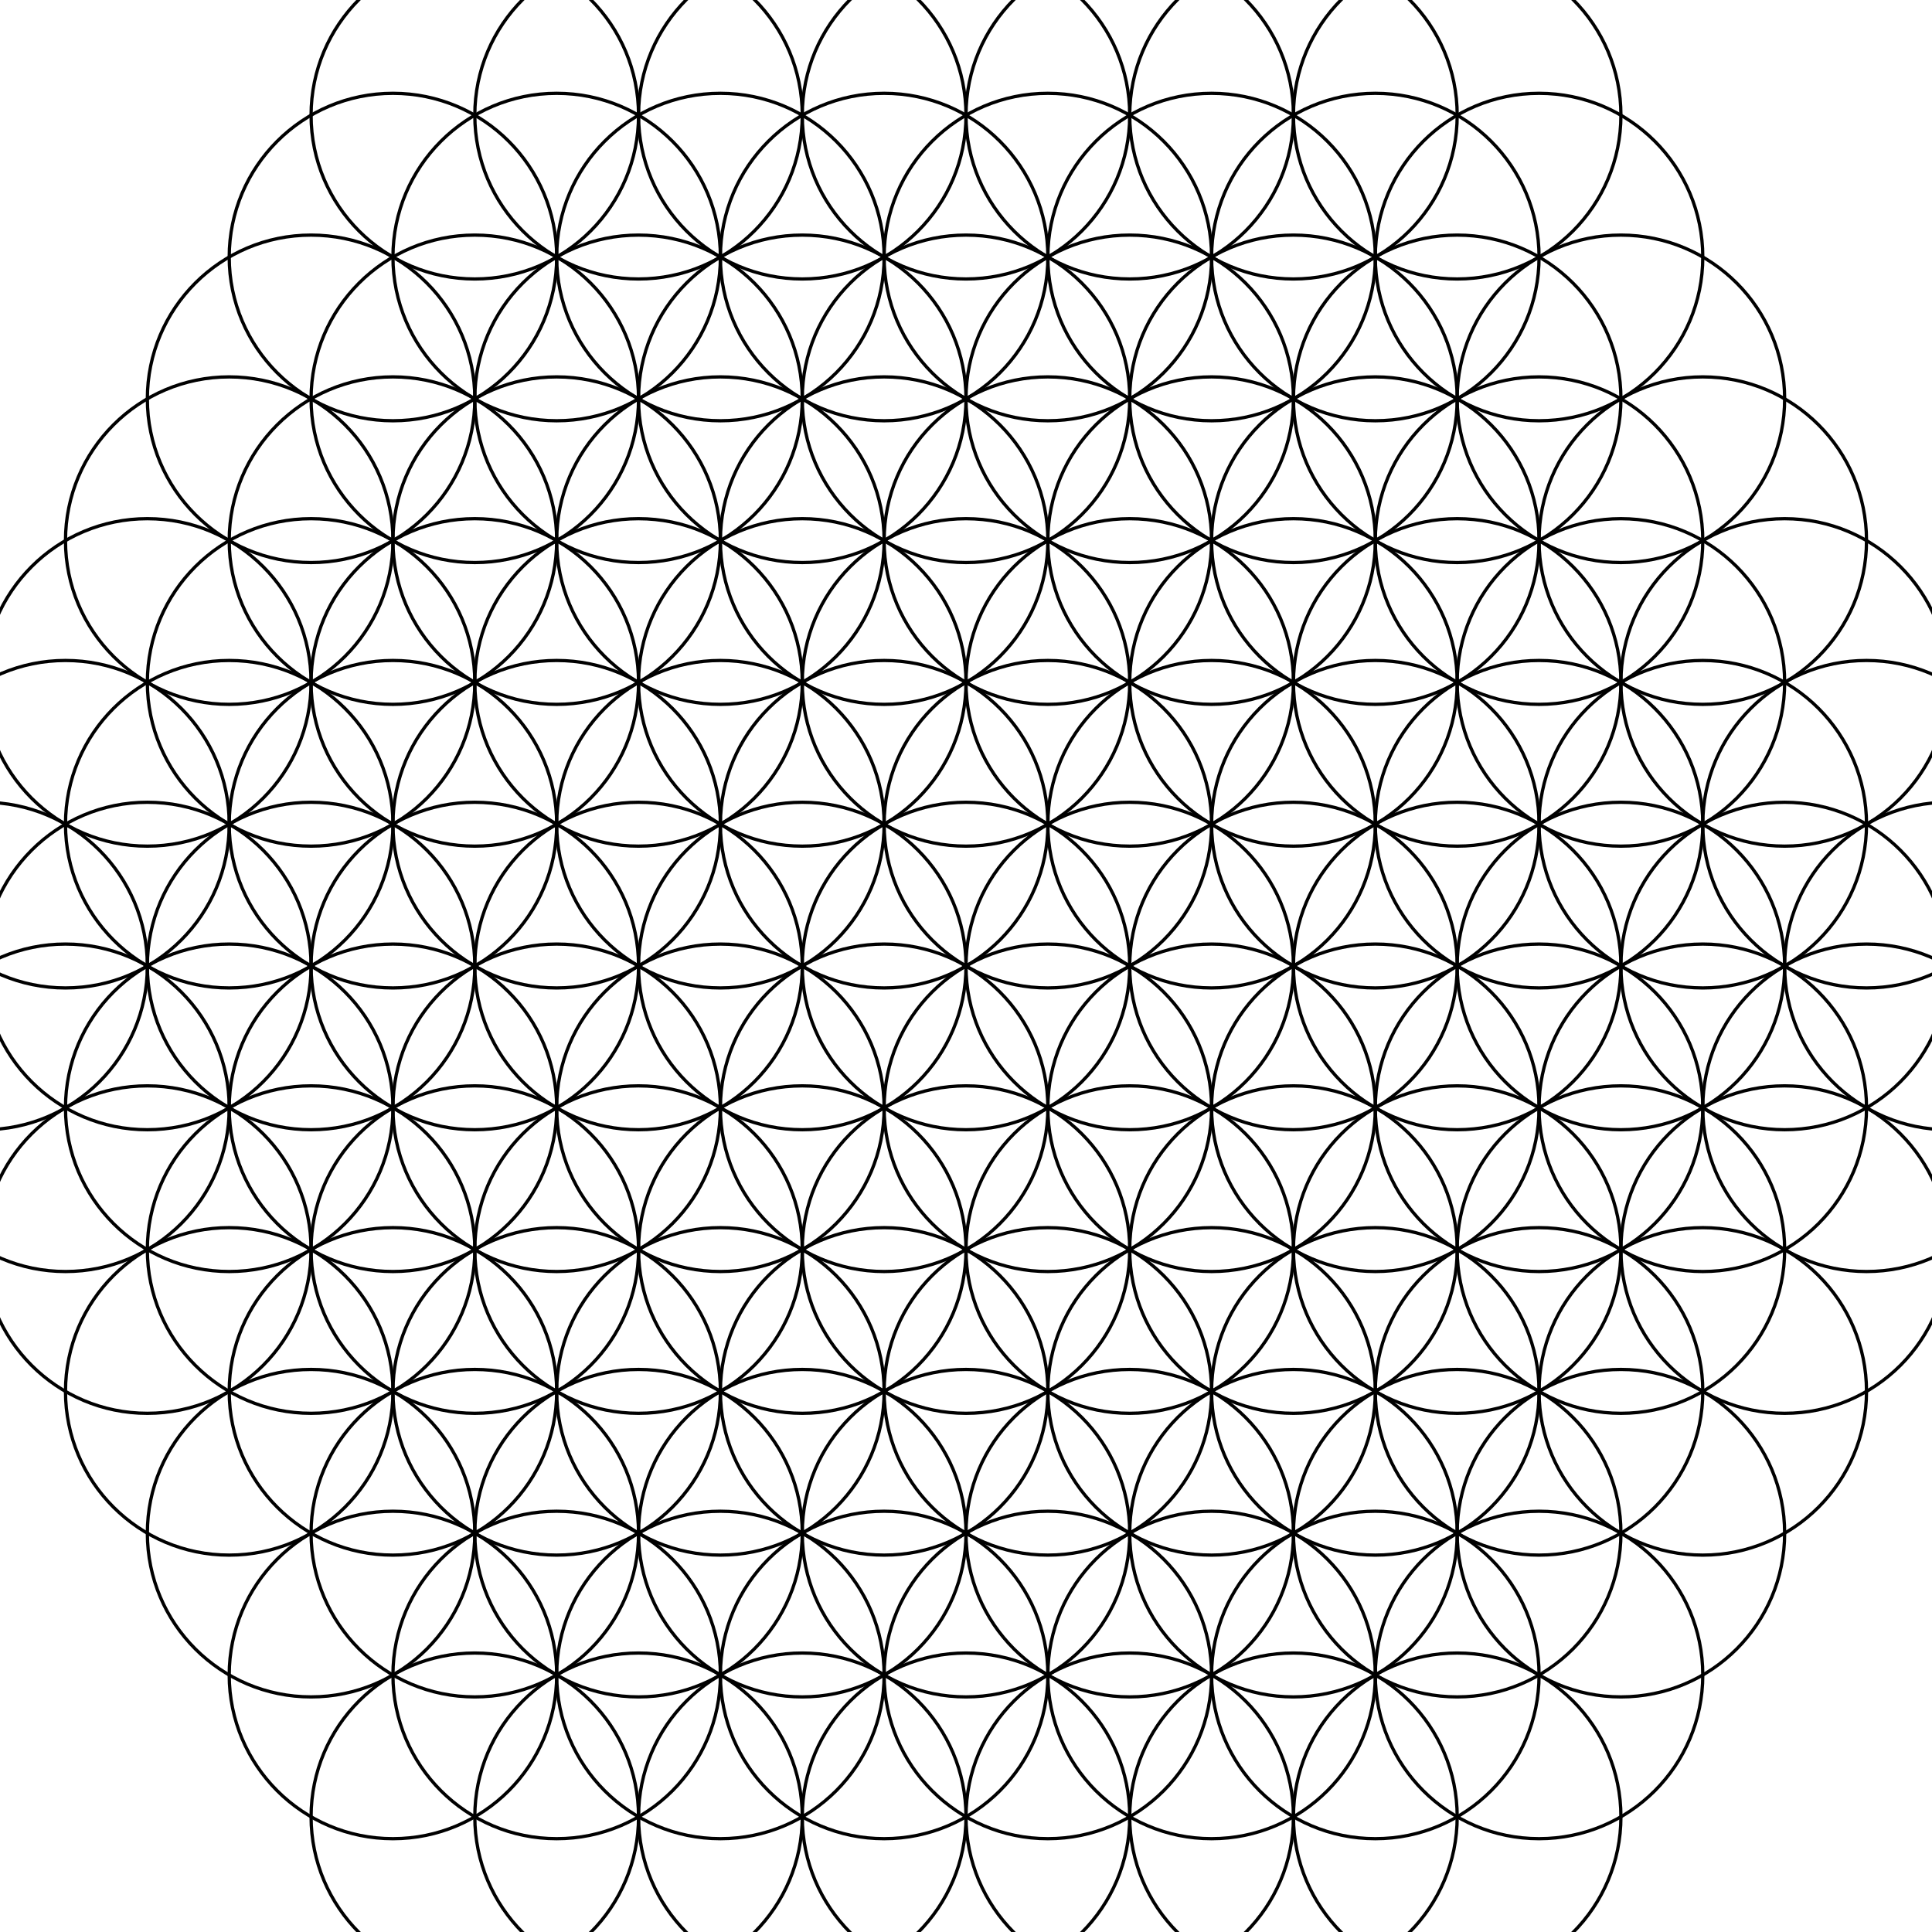
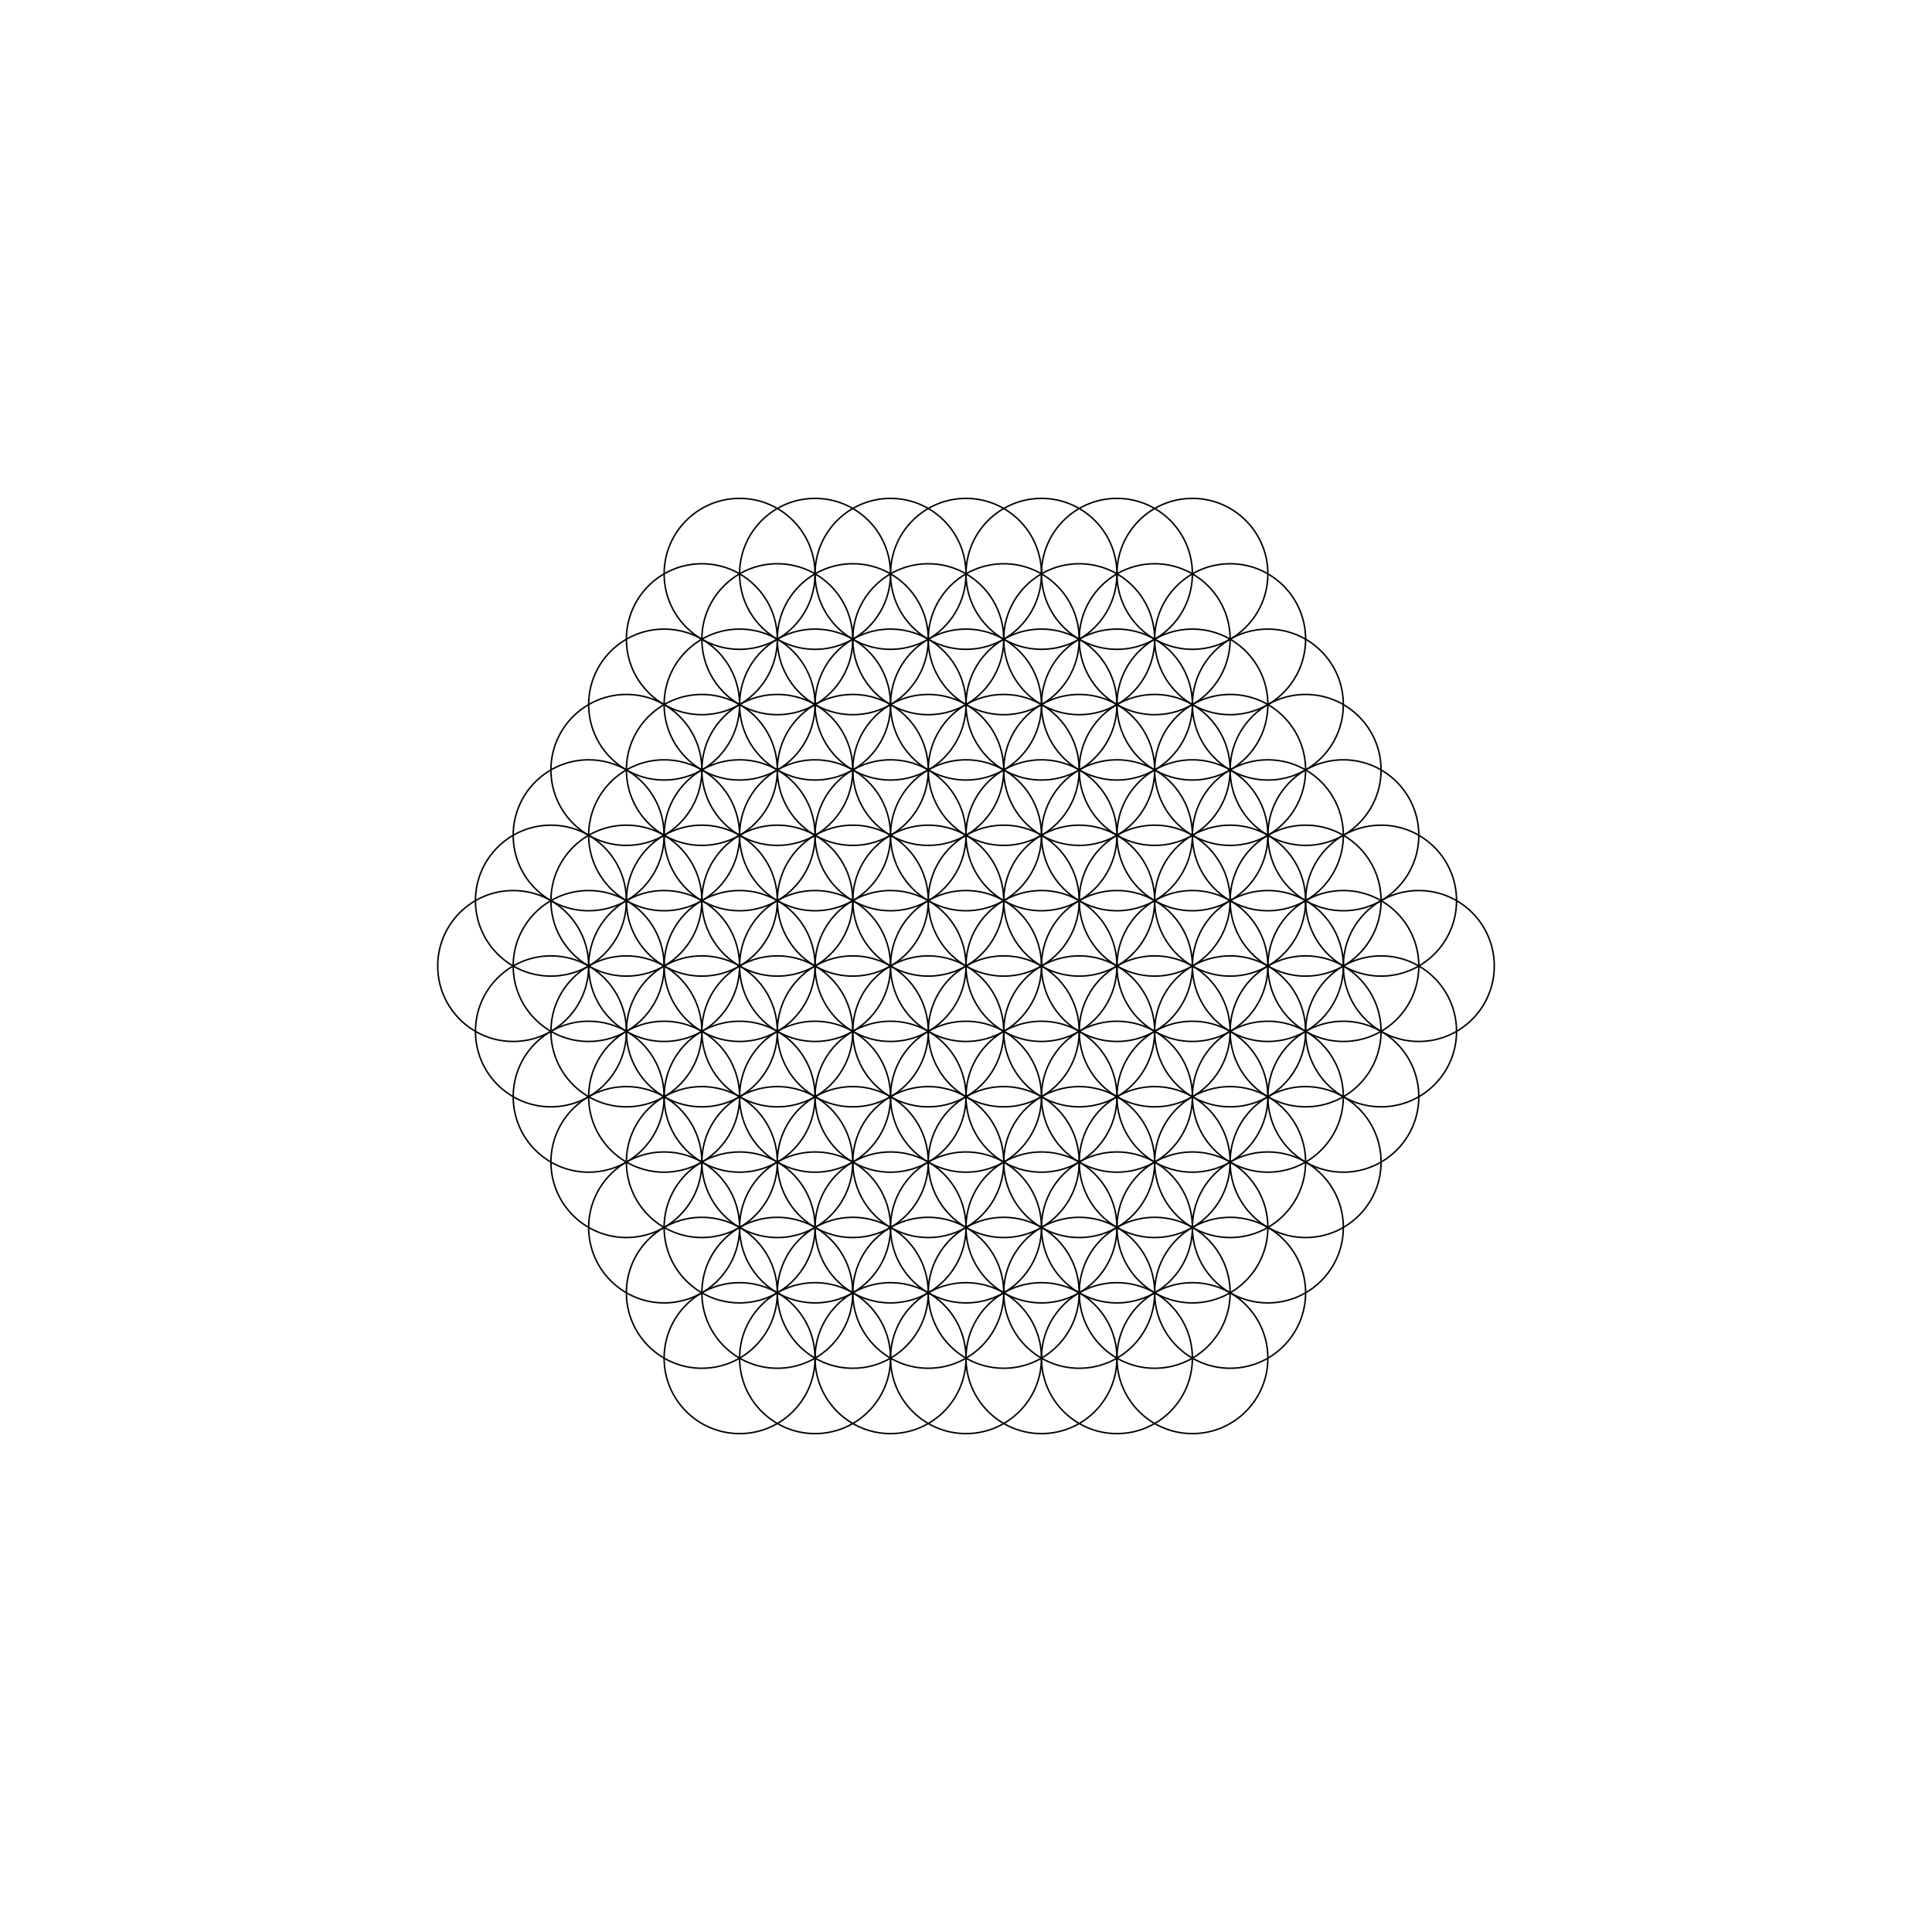
- <svg xmlns="http://www.w3.org/2000/svg" width="590" height="590">
+ <svg svg="http://www.w3.org/2000/svg" xlink="http://www.w3.org/1999/xlink" width="1280" height="1280">
  <defs />
-   <g id="canvas" transform="matrix(1,0,0,-1,0,590) translate(295,295)">
-     <g id="floweroflife">
-       <circle style="stroke:black;fill:none" cx="0.0" r="50" cy="0.0" />
+   <g id="canvas" transform="matrix(1,0,0,-1,0,1280) translate(640,640)">
+     <g id="hexagonlattice">
+       <circle style="stroke:black;fill:none" cx="0" r="50" cy="0" />
      <g id="flowerlayer1">
-         <circle style="stroke:black;fill:none" cx="25.0" r="50" cy="43.301" />
-         <circle style="stroke:black;fill:none" cx="50.0" r="50" cy="3.06161699787e-15" />
-         <circle style="stroke:black;fill:none" cx="25.0" r="50" cy="-43.301" />
-         <circle style="stroke:black;fill:none" cx="-25.0" r="50" cy="-43.301" />
-         <circle style="stroke:black;fill:none" cx="-50.0" r="50" cy="-9.18485099361e-15" />
-         <circle style="stroke:black;fill:none" cx="-25.0" r="50" cy="43.301" />
+         <circle style="stroke:black;fill:none" cx="25" r="50" cy="43.301" />
+         <circle style="stroke:black;fill:none" cx="50" r="50" cy="0" />
+         <circle style="stroke:black;fill:none" cx="25" r="50" cy="-43.301" />
+         <circle style="stroke:black;fill:none" cx="-25" r="50" cy="-43.301" />
+         <circle style="stroke:black;fill:none" cx="-50" r="50" cy="-0" />
+         <circle style="stroke:black;fill:none" cx="-25" r="50" cy="43.301" />
      </g>
      <g id="flowerlayer2">
-         <circle style="stroke:black;fill:none" cx="50.0" r="50" cy="86.603" />
-         <circle style="stroke:black;fill:none" cx="75.0" r="50" cy="43.301" />
-         <circle style="stroke:black;fill:none" cx="100.0" r="50" cy="6.12323399574e-15" />
-         <circle style="stroke:black;fill:none" cx="75.0" r="50" cy="-43.301" />
-         <circle style="stroke:black;fill:none" cx="50.0" r="50" cy="-86.603" />
-         <circle style="stroke:black;fill:none" cx="7.1054273576e-15" r="50" cy="-86.603" />
-         <circle style="stroke:black;fill:none" cx="-50.0" r="50" cy="-86.603" />
-         <circle style="stroke:black;fill:none" cx="-75.0" r="50" cy="-43.301" />
-         <circle style="stroke:black;fill:none" cx="-100.0" r="50" cy="-1.83697019872e-14" />
-         <circle style="stroke:black;fill:none" cx="-75.0" r="50" cy="43.301" />
-         <circle style="stroke:black;fill:none" cx="-50.0" r="50" cy="86.603" />
-         <circle style="stroke:black;fill:none" cx="1.42108547152e-14" r="50" cy="86.603" />
+         <circle style="stroke:black;fill:none" cx="50" r="50" cy="86.603" />
+         <circle style="stroke:black;fill:none" cx="75" r="50" cy="43.301" />
+         <circle style="stroke:black;fill:none" cx="100" r="50" cy="0" />
+         <circle style="stroke:black;fill:none" cx="75" r="50" cy="-43.301" />
+         <circle style="stroke:black;fill:none" cx="50" r="50" cy="-86.603" />
+         <circle style="stroke:black;fill:none" cx="0" r="50" cy="-86.603" />
+         <circle style="stroke:black;fill:none" cx="-50" r="50" cy="-86.603" />
+         <circle style="stroke:black;fill:none" cx="-75" r="50" cy="-43.301" />
+         <circle style="stroke:black;fill:none" cx="-100" r="50" cy="-0" />
+         <circle style="stroke:black;fill:none" cx="-75" r="50" cy="43.301" />
+         <circle style="stroke:black;fill:none" cx="-50" r="50" cy="86.603" />
+         <circle style="stroke:black;fill:none" cx="0" r="50" cy="86.603" />
      </g>
      <g id="flowerlayer3">
-         <circle style="stroke:black;fill:none" cx="75.0" r="50" cy="129.904" />
-         <circle style="stroke:black;fill:none" cx="100.0" r="50" cy="86.603" />
-         <circle style="stroke:black;fill:none" cx="125.0" r="50" cy="43.301" />
-         <circle style="stroke:black;fill:none" cx="150.0" r="50" cy="9.18485099361e-15" />
-         <circle style="stroke:black;fill:none" cx="125.0" r="50" cy="-43.301" />
-         <circle style="stroke:black;fill:none" cx="100.0" r="50" cy="-86.603" />
-         <circle style="stroke:black;fill:none" cx="75.0" r="50" cy="-129.904" />
-         <circle style="stroke:black;fill:none" cx="25.0" r="50" cy="-129.904" />
-         <circle style="stroke:black;fill:none" cx="-25.0" r="50" cy="-129.904" />
-         <circle style="stroke:black;fill:none" cx="-75.0" r="50" cy="-129.904" />
-         <circle style="stroke:black;fill:none" cx="-100.0" r="50" cy="-86.603" />
-         <circle style="stroke:black;fill:none" cx="-125.0" r="50" cy="-43.301" />
-         <circle style="stroke:black;fill:none" cx="-150.0" r="50" cy="-2.75545529808e-14" />
-         <circle style="stroke:black;fill:none" cx="-125.0" r="50" cy="43.301" />
-         <circle style="stroke:black;fill:none" cx="-100.0" r="50" cy="86.603" />
-         <circle style="stroke:black;fill:none" cx="-75.0" r="50" cy="129.904" />
-         <circle style="stroke:black;fill:none" cx="-25.0" r="50" cy="129.904" />
-         <circle style="stroke:black;fill:none" cx="25.0" r="50" cy="129.904" />
+         <circle style="stroke:black;fill:none" cx="75" r="50" cy="129.904" />
+         <circle style="stroke:black;fill:none" cx="100" r="50" cy="86.603" />
+         <circle style="stroke:black;fill:none" cx="125" r="50" cy="43.301" />
+         <circle style="stroke:black;fill:none" cx="150" r="50" cy="0" />
+         <circle style="stroke:black;fill:none" cx="125" r="50" cy="-43.301" />
+         <circle style="stroke:black;fill:none" cx="100" r="50" cy="-86.603" />
+         <circle style="stroke:black;fill:none" cx="75" r="50" cy="-129.904" />
+         <circle style="stroke:black;fill:none" cx="25" r="50" cy="-129.904" />
+         <circle style="stroke:black;fill:none" cx="-25" r="50" cy="-129.904" />
+         <circle style="stroke:black;fill:none" cx="-75" r="50" cy="-129.904" />
+         <circle style="stroke:black;fill:none" cx="-100" r="50" cy="-86.603" />
+         <circle style="stroke:black;fill:none" cx="-125" r="50" cy="-43.301" />
+         <circle style="stroke:black;fill:none" cx="-150" r="50" cy="-0" />
+         <circle style="stroke:black;fill:none" cx="-125" r="50" cy="43.301" />
+         <circle style="stroke:black;fill:none" cx="-100" r="50" cy="86.603" />
+         <circle style="stroke:black;fill:none" cx="-75" r="50" cy="129.904" />
+         <circle style="stroke:black;fill:none" cx="-25" r="50" cy="129.904" />
+         <circle style="stroke:black;fill:none" cx="25" r="50" cy="129.904" />
      </g>
      <g id="flowerlayer4">
-         <circle style="stroke:black;fill:none" cx="100.0" r="50" cy="173.205" />
-         <circle style="stroke:black;fill:none" cx="125.0" r="50" cy="129.904" />
-         <circle style="stroke:black;fill:none" cx="150.0" r="50" cy="86.603" />
-         <circle style="stroke:black;fill:none" cx="175.0" r="50" cy="43.301" />
-         <circle style="stroke:black;fill:none" cx="200.0" r="50" cy="1.22464679915e-14" />
-         <circle style="stroke:black;fill:none" cx="175.0" r="50" cy="-43.301" />
-         <circle style="stroke:black;fill:none" cx="150.0" r="50" cy="-86.603" />
-         <circle style="stroke:black;fill:none" cx="125.0" r="50" cy="-129.904" />
-         <circle style="stroke:black;fill:none" cx="100.0" r="50" cy="-173.205" />
-         <circle style="stroke:black;fill:none" cx="50.0" r="50" cy="-173.205" />
-         <circle style="stroke:black;fill:none" cx="1.42108547152e-14" r="50" cy="-173.205" />
-         <circle style="stroke:black;fill:none" cx="-50.0" r="50" cy="-173.205" />
-         <circle style="stroke:black;fill:none" cx="-100.0" r="50" cy="-173.205" />
-         <circle style="stroke:black;fill:none" cx="-125.0" r="50" cy="-129.904" />
-         <circle style="stroke:black;fill:none" cx="-150.0" r="50" cy="-86.603" />
-         <circle style="stroke:black;fill:none" cx="-175.0" r="50" cy="-43.301" />
-         <circle style="stroke:black;fill:none" cx="-200.0" r="50" cy="-3.67394039744e-14" />
-         <circle style="stroke:black;fill:none" cx="-175.0" r="50" cy="43.301" />
-         <circle style="stroke:black;fill:none" cx="-150.0" r="50" cy="86.603" />
-         <circle style="stroke:black;fill:none" cx="-125.0" r="50" cy="129.904" />
-         <circle style="stroke:black;fill:none" cx="-100.0" r="50" cy="173.205" />
-         <circle style="stroke:black;fill:none" cx="-50.0" r="50" cy="173.205" />
-         <circle style="stroke:black;fill:none" cx="2.84217094304e-14" r="50" cy="173.205" />
-         <circle style="stroke:black;fill:none" cx="50.0" r="50" cy="173.205" />
+         <circle style="stroke:black;fill:none" cx="100" r="50" cy="173.205" />
+         <circle style="stroke:black;fill:none" cx="125" r="50" cy="129.904" />
+         <circle style="stroke:black;fill:none" cx="150" r="50" cy="86.603" />
+         <circle style="stroke:black;fill:none" cx="175" r="50" cy="43.301" />
+         <circle style="stroke:black;fill:none" cx="200" r="50" cy="0" />
+         <circle style="stroke:black;fill:none" cx="175" r="50" cy="-43.301" />
+         <circle style="stroke:black;fill:none" cx="150" r="50" cy="-86.603" />
+         <circle style="stroke:black;fill:none" cx="125" r="50" cy="-129.904" />
+         <circle style="stroke:black;fill:none" cx="100" r="50" cy="-173.205" />
+         <circle style="stroke:black;fill:none" cx="50" r="50" cy="-173.205" />
+         <circle style="stroke:black;fill:none" cx="0" r="50" cy="-173.205" />
+         <circle style="stroke:black;fill:none" cx="-50" r="50" cy="-173.205" />
+         <circle style="stroke:black;fill:none" cx="-100" r="50" cy="-173.205" />
+         <circle style="stroke:black;fill:none" cx="-125" r="50" cy="-129.904" />
+         <circle style="stroke:black;fill:none" cx="-150" r="50" cy="-86.603" />
+         <circle style="stroke:black;fill:none" cx="-175" r="50" cy="-43.301" />
+         <circle style="stroke:black;fill:none" cx="-200" r="50" cy="-0" />
+         <circle style="stroke:black;fill:none" cx="-175" r="50" cy="43.301" />
+         <circle style="stroke:black;fill:none" cx="-150" r="50" cy="86.603" />
+         <circle style="stroke:black;fill:none" cx="-125" r="50" cy="129.904" />
+         <circle style="stroke:black;fill:none" cx="-100" r="50" cy="173.205" />
+         <circle style="stroke:black;fill:none" cx="-50" r="50" cy="173.205" />
+         <circle style="stroke:black;fill:none" cx="0" r="50" cy="173.205" />
+         <circle style="stroke:black;fill:none" cx="50" r="50" cy="173.205" />
      </g>
      <g id="flowerlayer5">
-         <circle style="stroke:black;fill:none" cx="125.0" r="50" cy="216.506" />
-         <circle style="stroke:black;fill:none" cx="150.0" r="50" cy="173.205" />
-         <circle style="stroke:black;fill:none" cx="175.0" r="50" cy="129.904" />
-         <circle style="stroke:black;fill:none" cx="200.0" r="50" cy="86.603" />
-         <circle style="stroke:black;fill:none" cx="225.0" r="50" cy="43.301" />
-         <circle style="stroke:black;fill:none" cx="250.0" r="50" cy="1.53080849893e-14" />
-         <circle style="stroke:black;fill:none" cx="225.0" r="50" cy="-43.301" />
-         <circle style="stroke:black;fill:none" cx="200.0" r="50" cy="-86.603" />
-         <circle style="stroke:black;fill:none" cx="175.0" r="50" cy="-129.904" />
-         <circle style="stroke:black;fill:none" cx="150.0" r="50" cy="-173.205" />
-         <circle style="stroke:black;fill:none" cx="125.0" r="50" cy="-216.506" />
-         <circle style="stroke:black;fill:none" cx="75.0" r="50" cy="-216.506" />
-         <circle style="stroke:black;fill:none" cx="25.0" r="50" cy="-216.506" />
-         <circle style="stroke:black;fill:none" cx="-25.0" r="50" cy="-216.506" />
-         <circle style="stroke:black;fill:none" cx="-75.0" r="50" cy="-216.506" />
-         <circle style="stroke:black;fill:none" cx="-125.0" r="50" cy="-216.506" />
-         <circle style="stroke:black;fill:none" cx="-150.0" r="50" cy="-173.205" />
-         <circle style="stroke:black;fill:none" cx="-175.0" r="50" cy="-129.904" />
-         <circle style="stroke:black;fill:none" cx="-200.0" r="50" cy="-86.603" />
-         <circle style="stroke:black;fill:none" cx="-225.0" r="50" cy="-43.301" />
-         <circle style="stroke:black;fill:none" cx="-250.0" r="50" cy="-4.5924254968e-14" />
-         <circle style="stroke:black;fill:none" cx="-225.0" r="50" cy="43.301" />
-         <circle style="stroke:black;fill:none" cx="-200.0" r="50" cy="86.603" />
-         <circle style="stroke:black;fill:none" cx="-175.0" r="50" cy="129.904" />
-         <circle style="stroke:black;fill:none" cx="-150.0" r="50" cy="173.205" />
-         <circle style="stroke:black;fill:none" cx="-125.0" r="50" cy="216.506" />
-         <circle style="stroke:black;fill:none" cx="-75.0" r="50" cy="216.506" />
-         <circle style="stroke:black;fill:none" cx="-25.0" r="50" cy="216.506" />
-         <circle style="stroke:black;fill:none" cx="25.0" r="50" cy="216.506" />
-         <circle style="stroke:black;fill:none" cx="75.0" r="50" cy="216.506" />
+         <circle style="stroke:black;fill:none" cx="125" r="50" cy="216.506" />
+         <circle style="stroke:black;fill:none" cx="150" r="50" cy="173.205" />
+         <circle style="stroke:black;fill:none" cx="175" r="50" cy="129.904" />
+         <circle style="stroke:black;fill:none" cx="200" r="50" cy="86.603" />
+         <circle style="stroke:black;fill:none" cx="225" r="50" cy="43.301" />
+         <circle style="stroke:black;fill:none" cx="250" r="50" cy="0" />
+         <circle style="stroke:black;fill:none" cx="225" r="50" cy="-43.301" />
+         <circle style="stroke:black;fill:none" cx="200" r="50" cy="-86.603" />
+         <circle style="stroke:black;fill:none" cx="175" r="50" cy="-129.904" />
+         <circle style="stroke:black;fill:none" cx="150" r="50" cy="-173.205" />
+         <circle style="stroke:black;fill:none" cx="125" r="50" cy="-216.506" />
+         <circle style="stroke:black;fill:none" cx="75" r="50" cy="-216.506" />
+         <circle style="stroke:black;fill:none" cx="25" r="50" cy="-216.506" />
+         <circle style="stroke:black;fill:none" cx="-25" r="50" cy="-216.506" />
+         <circle style="stroke:black;fill:none" cx="-75" r="50" cy="-216.506" />
+         <circle style="stroke:black;fill:none" cx="-125" r="50" cy="-216.506" />
+         <circle style="stroke:black;fill:none" cx="-150" r="50" cy="-173.205" />
+         <circle style="stroke:black;fill:none" cx="-175" r="50" cy="-129.904" />
+         <circle style="stroke:black;fill:none" cx="-200" r="50" cy="-86.603" />
+         <circle style="stroke:black;fill:none" cx="-225" r="50" cy="-43.301" />
+         <circle style="stroke:black;fill:none" cx="-250" r="50" cy="-0" />
+         <circle style="stroke:black;fill:none" cx="-225" r="50" cy="43.301" />
+         <circle style="stroke:black;fill:none" cx="-200" r="50" cy="86.603" />
+         <circle style="stroke:black;fill:none" cx="-175" r="50" cy="129.904" />
+         <circle style="stroke:black;fill:none" cx="-150" r="50" cy="173.205" />
+         <circle style="stroke:black;fill:none" cx="-125" r="50" cy="216.506" />
+         <circle style="stroke:black;fill:none" cx="-75" r="50" cy="216.506" />
+         <circle style="stroke:black;fill:none" cx="-25" r="50" cy="216.506" />
+         <circle style="stroke:black;fill:none" cx="25" r="50" cy="216.506" />
+         <circle style="stroke:black;fill:none" cx="75" r="50" cy="216.506" />
      </g>
      <g id="flowerlayer6">
-         <circle style="stroke:black;fill:none" cx="150.0" r="50" cy="259.808" />
-         <circle style="stroke:black;fill:none" cx="175.0" r="50" cy="216.506" />
-         <circle style="stroke:black;fill:none" cx="200.0" r="50" cy="173.205" />
-         <circle style="stroke:black;fill:none" cx="225.0" r="50" cy="129.904" />
-         <circle style="stroke:black;fill:none" cx="250.0" r="50" cy="86.603" />
-         <circle style="stroke:black;fill:none" cx="275.0" r="50" cy="43.301" />
-         <circle style="stroke:black;fill:none" cx="300.0" r="50" cy="1.83697019872e-14" />
-         <circle style="stroke:black;fill:none" cx="275.0" r="50" cy="-43.301" />
-         <circle style="stroke:black;fill:none" cx="250.0" r="50" cy="-86.603" />
-         <circle style="stroke:black;fill:none" cx="225.0" r="50" cy="-129.904" />
-         <circle style="stroke:black;fill:none" cx="200.0" r="50" cy="-173.205" />
-         <circle style="stroke:black;fill:none" cx="175.0" r="50" cy="-216.506" />
-         <circle style="stroke:black;fill:none" cx="150.0" r="50" cy="-259.808" />
-         <circle style="stroke:black;fill:none" cx="100.0" r="50" cy="-259.808" />
-         <circle style="stroke:black;fill:none" cx="50.0" r="50" cy="-259.808" />
-         <circle style="stroke:black;fill:none" cx="5.68434188608e-14" r="50" cy="-259.808" />
-         <circle style="stroke:black;fill:none" cx="-50.0" r="50" cy="-259.808" />
-         <circle style="stroke:black;fill:none" cx="-100.0" r="50" cy="-259.808" />
-         <circle style="stroke:black;fill:none" cx="-150.0" r="50" cy="-259.808" />
-         <circle style="stroke:black;fill:none" cx="-175.0" r="50" cy="-216.506" />
-         <circle style="stroke:black;fill:none" cx="-200.0" r="50" cy="-173.205" />
-         <circle style="stroke:black;fill:none" cx="-225.0" r="50" cy="-129.904" />
-         <circle style="stroke:black;fill:none" cx="-250.0" r="50" cy="-86.603" />
-         <circle style="stroke:black;fill:none" cx="-275.0" r="50" cy="-43.301" />
-         <circle style="stroke:black;fill:none" cx="-300.0" r="50" cy="-5.51091059616e-14" />
-         <circle style="stroke:black;fill:none" cx="-275.0" r="50" cy="43.301" />
-         <circle style="stroke:black;fill:none" cx="-250.0" r="50" cy="86.603" />
-         <circle style="stroke:black;fill:none" cx="-225.0" r="50" cy="129.904" />
-         <circle style="stroke:black;fill:none" cx="-200.0" r="50" cy="173.205" />
-         <circle style="stroke:black;fill:none" cx="-175.0" r="50" cy="216.506" />
-         <circle style="stroke:black;fill:none" cx="-150.0" r="50" cy="259.808" />
-         <circle style="stroke:black;fill:none" cx="-100.0" r="50" cy="259.808" />
-         <circle style="stroke:black;fill:none" cx="-50.0" r="50" cy="259.808" />
-         <circle style="stroke:black;fill:none" cx="5.68434188608e-14" r="50" cy="259.808" />
-         <circle style="stroke:black;fill:none" cx="50.0" r="50" cy="259.808" />
-         <circle style="stroke:black;fill:none" cx="100.0" r="50" cy="259.808" />
+         <circle style="stroke:black;fill:none" cx="150" r="50" cy="259.808" />
+         <circle style="stroke:black;fill:none" cx="175" r="50" cy="216.506" />
+         <circle style="stroke:black;fill:none" cx="200" r="50" cy="173.205" />
+         <circle style="stroke:black;fill:none" cx="225" r="50" cy="129.904" />
+         <circle style="stroke:black;fill:none" cx="250" r="50" cy="86.603" />
+         <circle style="stroke:black;fill:none" cx="275" r="50" cy="43.301" />
+         <circle style="stroke:black;fill:none" cx="300" r="50" cy="0" />
+         <circle style="stroke:black;fill:none" cx="275" r="50" cy="-43.301" />
+         <circle style="stroke:black;fill:none" cx="250" r="50" cy="-86.603" />
+         <circle style="stroke:black;fill:none" cx="225" r="50" cy="-129.904" />
+         <circle style="stroke:black;fill:none" cx="200" r="50" cy="-173.205" />
+         <circle style="stroke:black;fill:none" cx="175" r="50" cy="-216.506" />
+         <circle style="stroke:black;fill:none" cx="150" r="50" cy="-259.808" />
+         <circle style="stroke:black;fill:none" cx="100" r="50" cy="-259.808" />
+         <circle style="stroke:black;fill:none" cx="50" r="50" cy="-259.808" />
+         <circle style="stroke:black;fill:none" cx="0" r="50" cy="-259.808" />
+         <circle style="stroke:black;fill:none" cx="-50" r="50" cy="-259.808" />
+         <circle style="stroke:black;fill:none" cx="-100" r="50" cy="-259.808" />
+         <circle style="stroke:black;fill:none" cx="-150" r="50" cy="-259.808" />
+         <circle style="stroke:black;fill:none" cx="-175" r="50" cy="-216.506" />
+         <circle style="stroke:black;fill:none" cx="-200" r="50" cy="-173.205" />
+         <circle style="stroke:black;fill:none" cx="-225" r="50" cy="-129.904" />
+         <circle style="stroke:black;fill:none" cx="-250" r="50" cy="-86.603" />
+         <circle style="stroke:black;fill:none" cx="-275" r="50" cy="-43.301" />
+         <circle style="stroke:black;fill:none" cx="-300" r="50" cy="-0" />
+         <circle style="stroke:black;fill:none" cx="-275" r="50" cy="43.301" />
+         <circle style="stroke:black;fill:none" cx="-250" r="50" cy="86.603" />
+         <circle style="stroke:black;fill:none" cx="-225" r="50" cy="129.904" />
+         <circle style="stroke:black;fill:none" cx="-200" r="50" cy="173.205" />
+         <circle style="stroke:black;fill:none" cx="-175" r="50" cy="216.506" />
+         <circle style="stroke:black;fill:none" cx="-150" r="50" cy="259.808" />
+         <circle style="stroke:black;fill:none" cx="-100" r="50" cy="259.808" />
+         <circle style="stroke:black;fill:none" cx="-50" r="50" cy="259.808" />
+         <circle style="stroke:black;fill:none" cx="0" r="50" cy="259.808" />
+         <circle style="stroke:black;fill:none" cx="50" r="50" cy="259.808" />
+         <circle style="stroke:black;fill:none" cx="100" r="50" cy="259.808" />
      </g>
    </g>
  </g>
</svg>
